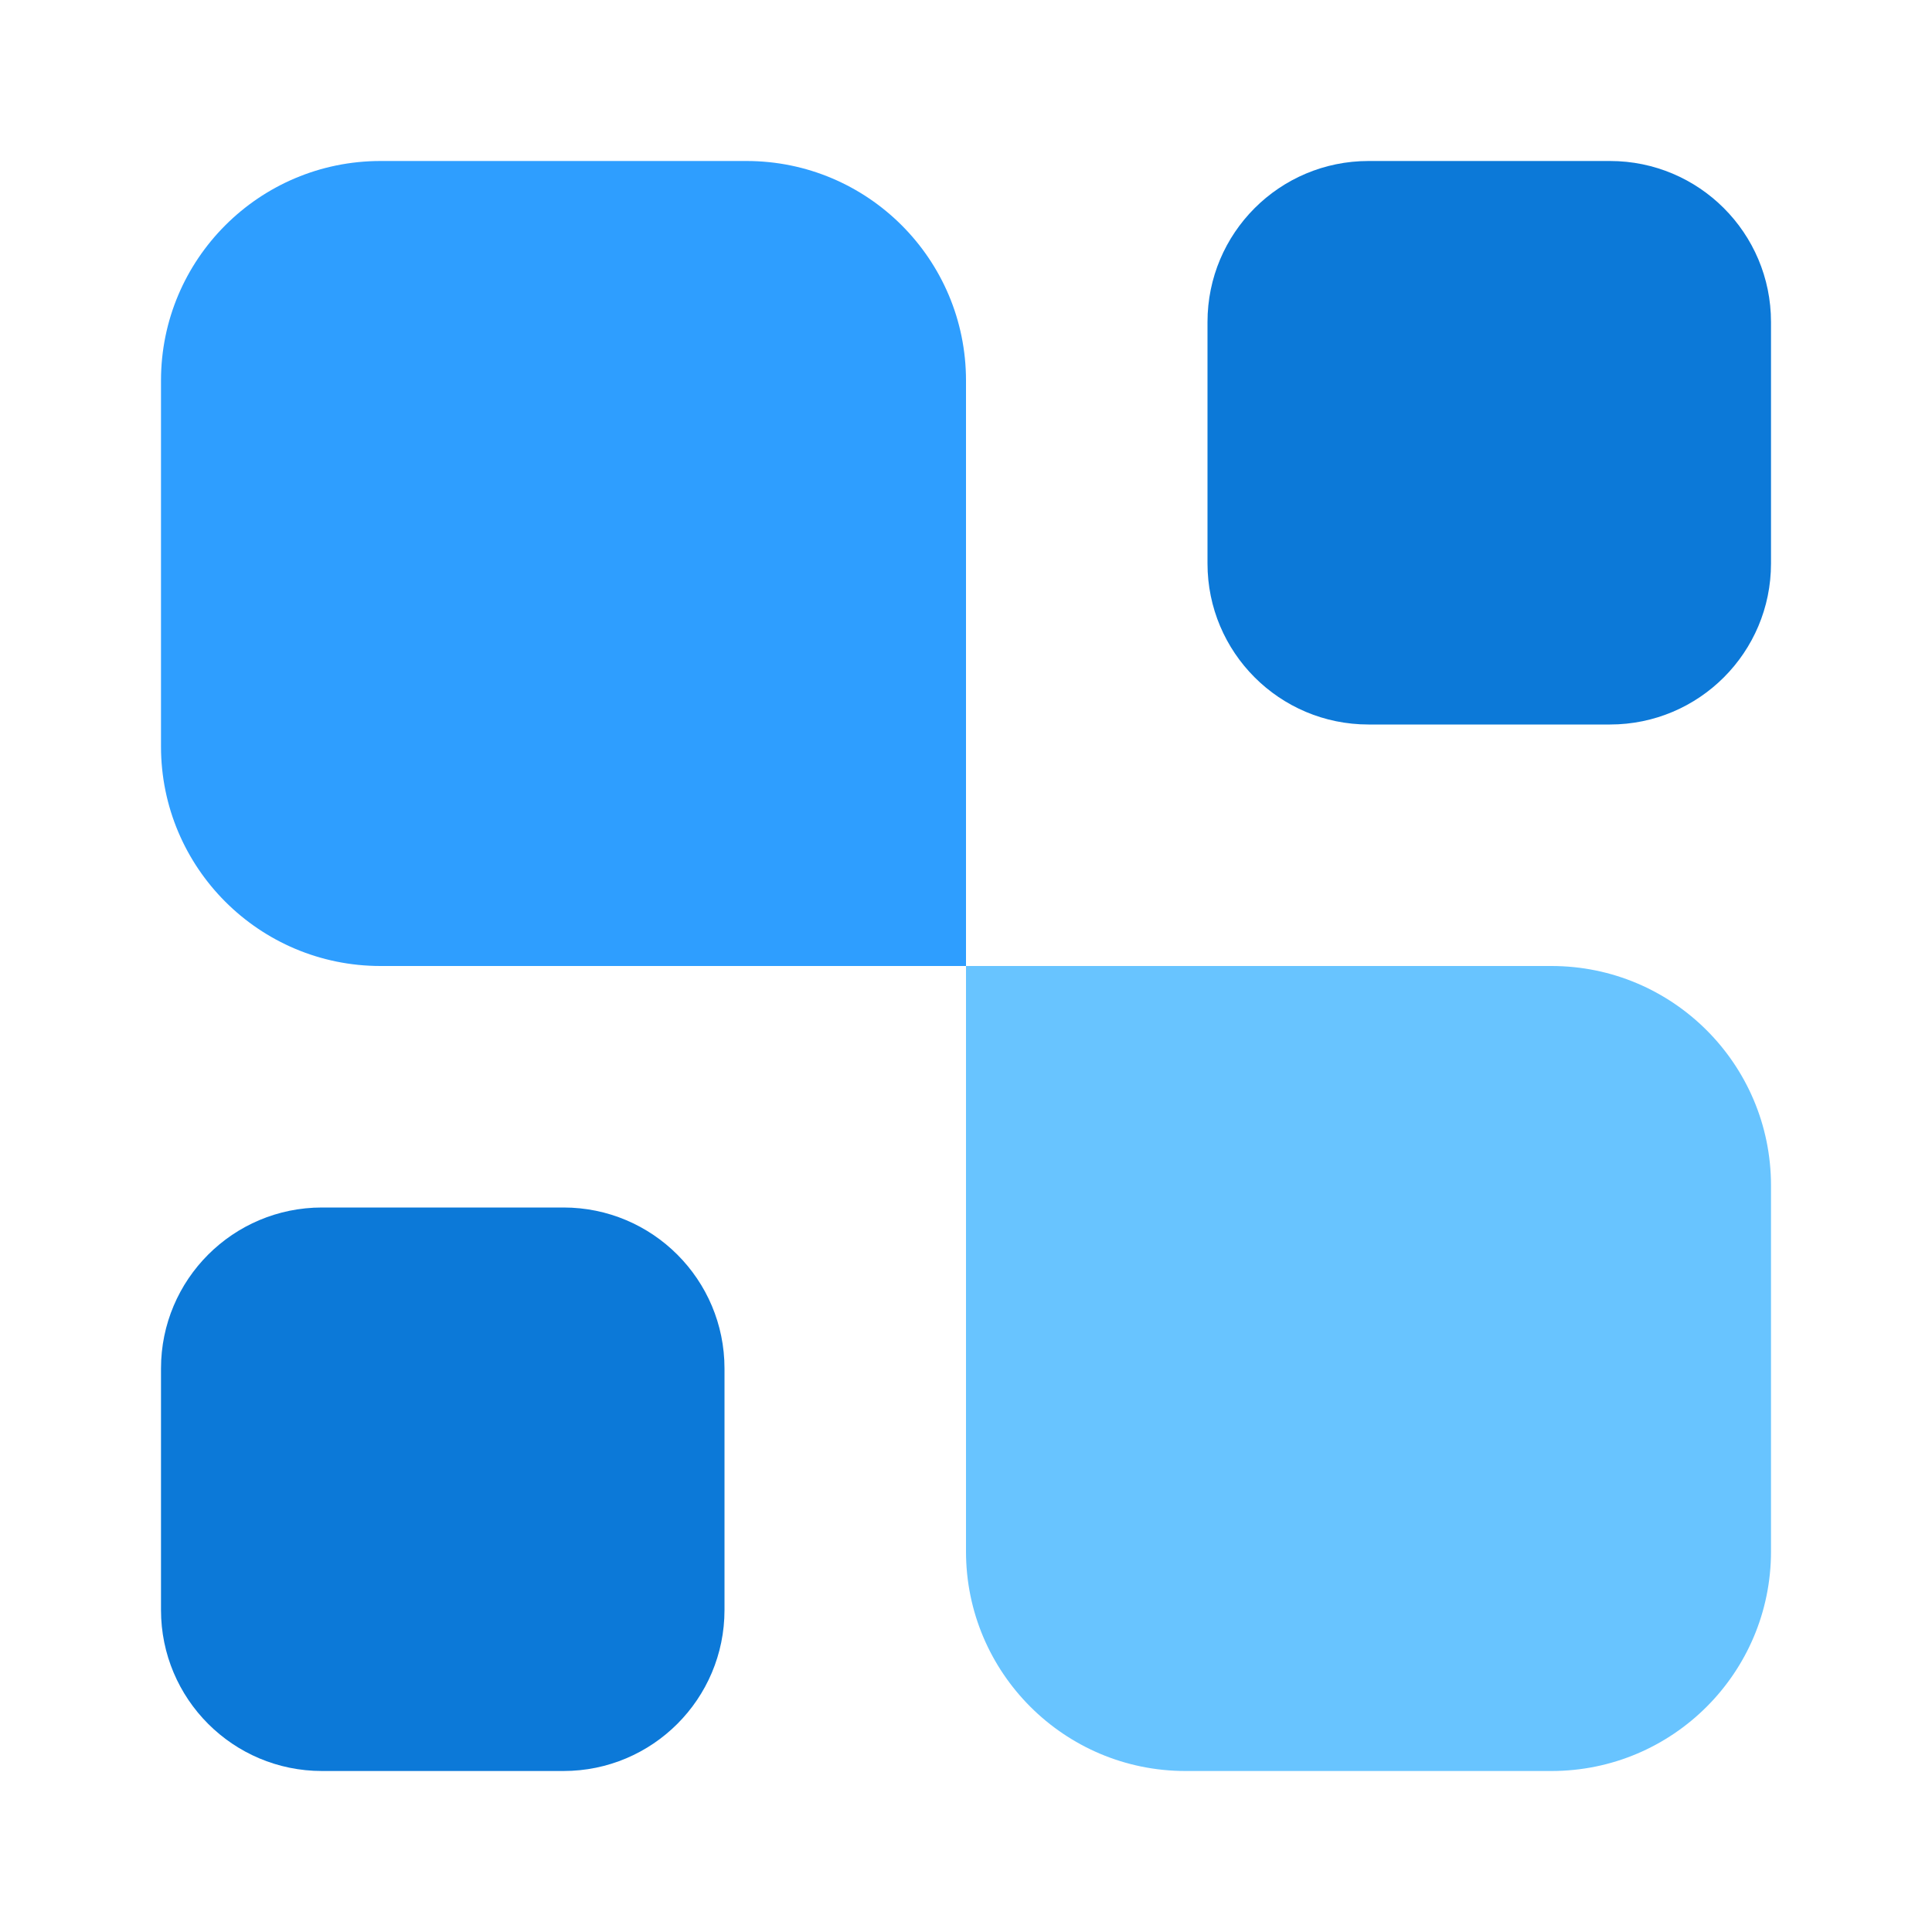
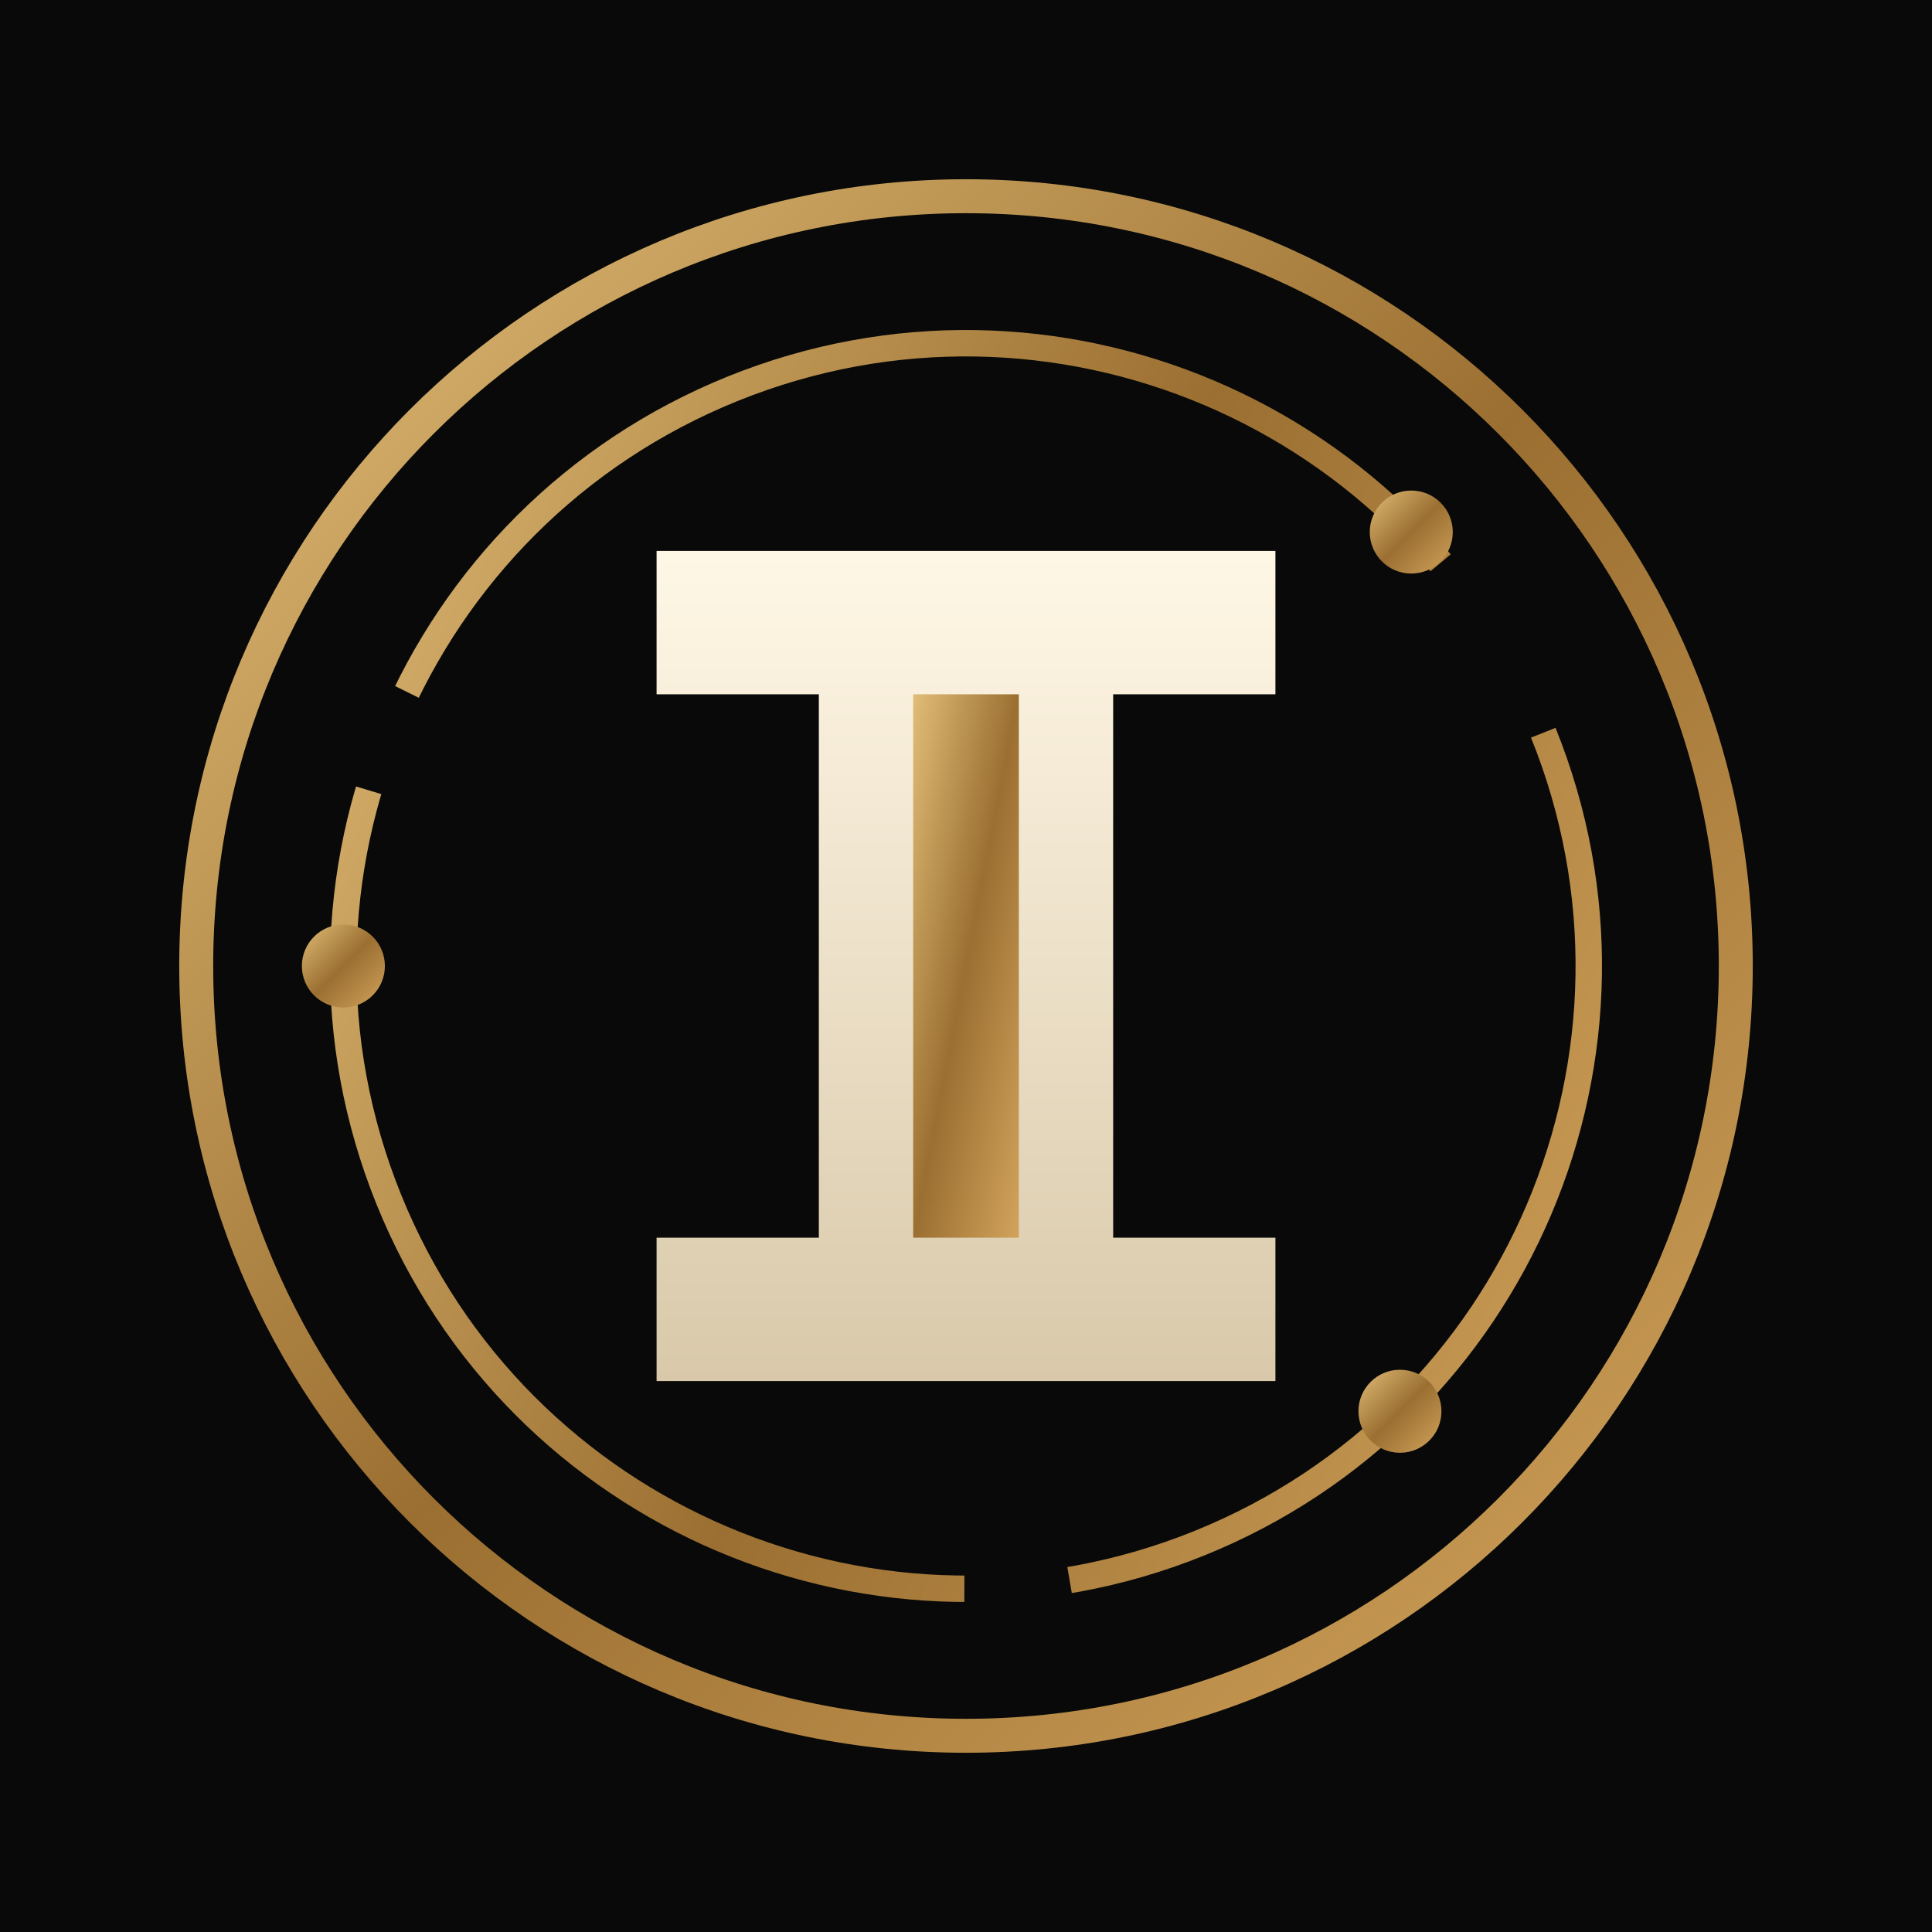
- <svg xmlns="http://www.w3.org/2000/svg" width="24" height="24" viewBox="0 0 24 24" fill="none">
-   <path d="M22 19.273C22 20.779 20.779 22 19.273 22H14.727C13.221 22 12 20.779 12 19.273V12H19.273C20.779 12 22 13.221 22 14.727V19.273Z" fill="#68C4FF" />
-   <path d="M20 2C21.105 2 22 2.895 22 4V7C22 8.105 21.105 9 20 9H17C15.895 9 15 8.105 15 7V4C15 2.895 15.895 2 17 2H20Z" fill="#0C79D8" />
-   <path d="M7 15C8.105 15 9 15.895 9 17V20C9 21.105 8.105 22 7 22H4C2.895 22 2 21.105 2 20V17C2 15.895 2.895 15 4 15H7Z" fill="#0C79D8" />
-   <path d="M12 12H4.727C3.221 12 2 10.779 2 9.273V4.727C2 3.221 3.221 2 4.727 2H9.273C10.779 2 12 3.221 12 4.727V12Z" fill="#2E9EFF" />
+ <svg xmlns="http://www.w3.org/2000/svg" viewBox="0 0 512 512" role="img" aria-labelledby="title description">
+   <defs>
+     <linearGradient id="bronze" x1="0" y1="0" x2="1" y2="1">
+       <stop stop-color="#e1bd77" />
+       <stop offset=".5" stop-color="#9b6f31" />
+       <stop offset="1" stop-color="#d1a35c" />
+     </linearGradient>
+     <linearGradient id="ivory" x1="0" y1="0" x2="0" y2="1">
+       <stop stop-color="#fff7e6" />
+       <stop offset="1" stop-color="#d9c9aa" />
+     </linearGradient>
+   </defs>
+   <rect width="512" height="512" fill="#080908" />
+   <circle cx="256" cy="256" r="204" fill="none" stroke="url(#bronze)" stroke-width="9" />
+   <circle cx="256" cy="256" r="165" fill="none" stroke="url(#bronze)" stroke-width="7" stroke-dasharray="295 28 306 28 327 53" transform="rotate(-22 256 256)" />
+   <circle cx="374" cy="141" r="11" fill="url(#bronze)" />
+   <circle cx="91" cy="256" r="11" fill="url(#bronze)" />
+   <circle cx="371" cy="374" r="11" fill="url(#bronze)" />
+   <path fill="url(#ivory)" d="M174 146h164v38h-43v144h43v38H174v-38h43V184h-43z" />
+   <path fill="url(#bronze)" d="M242 184h28v144h-28z" />
</svg>
